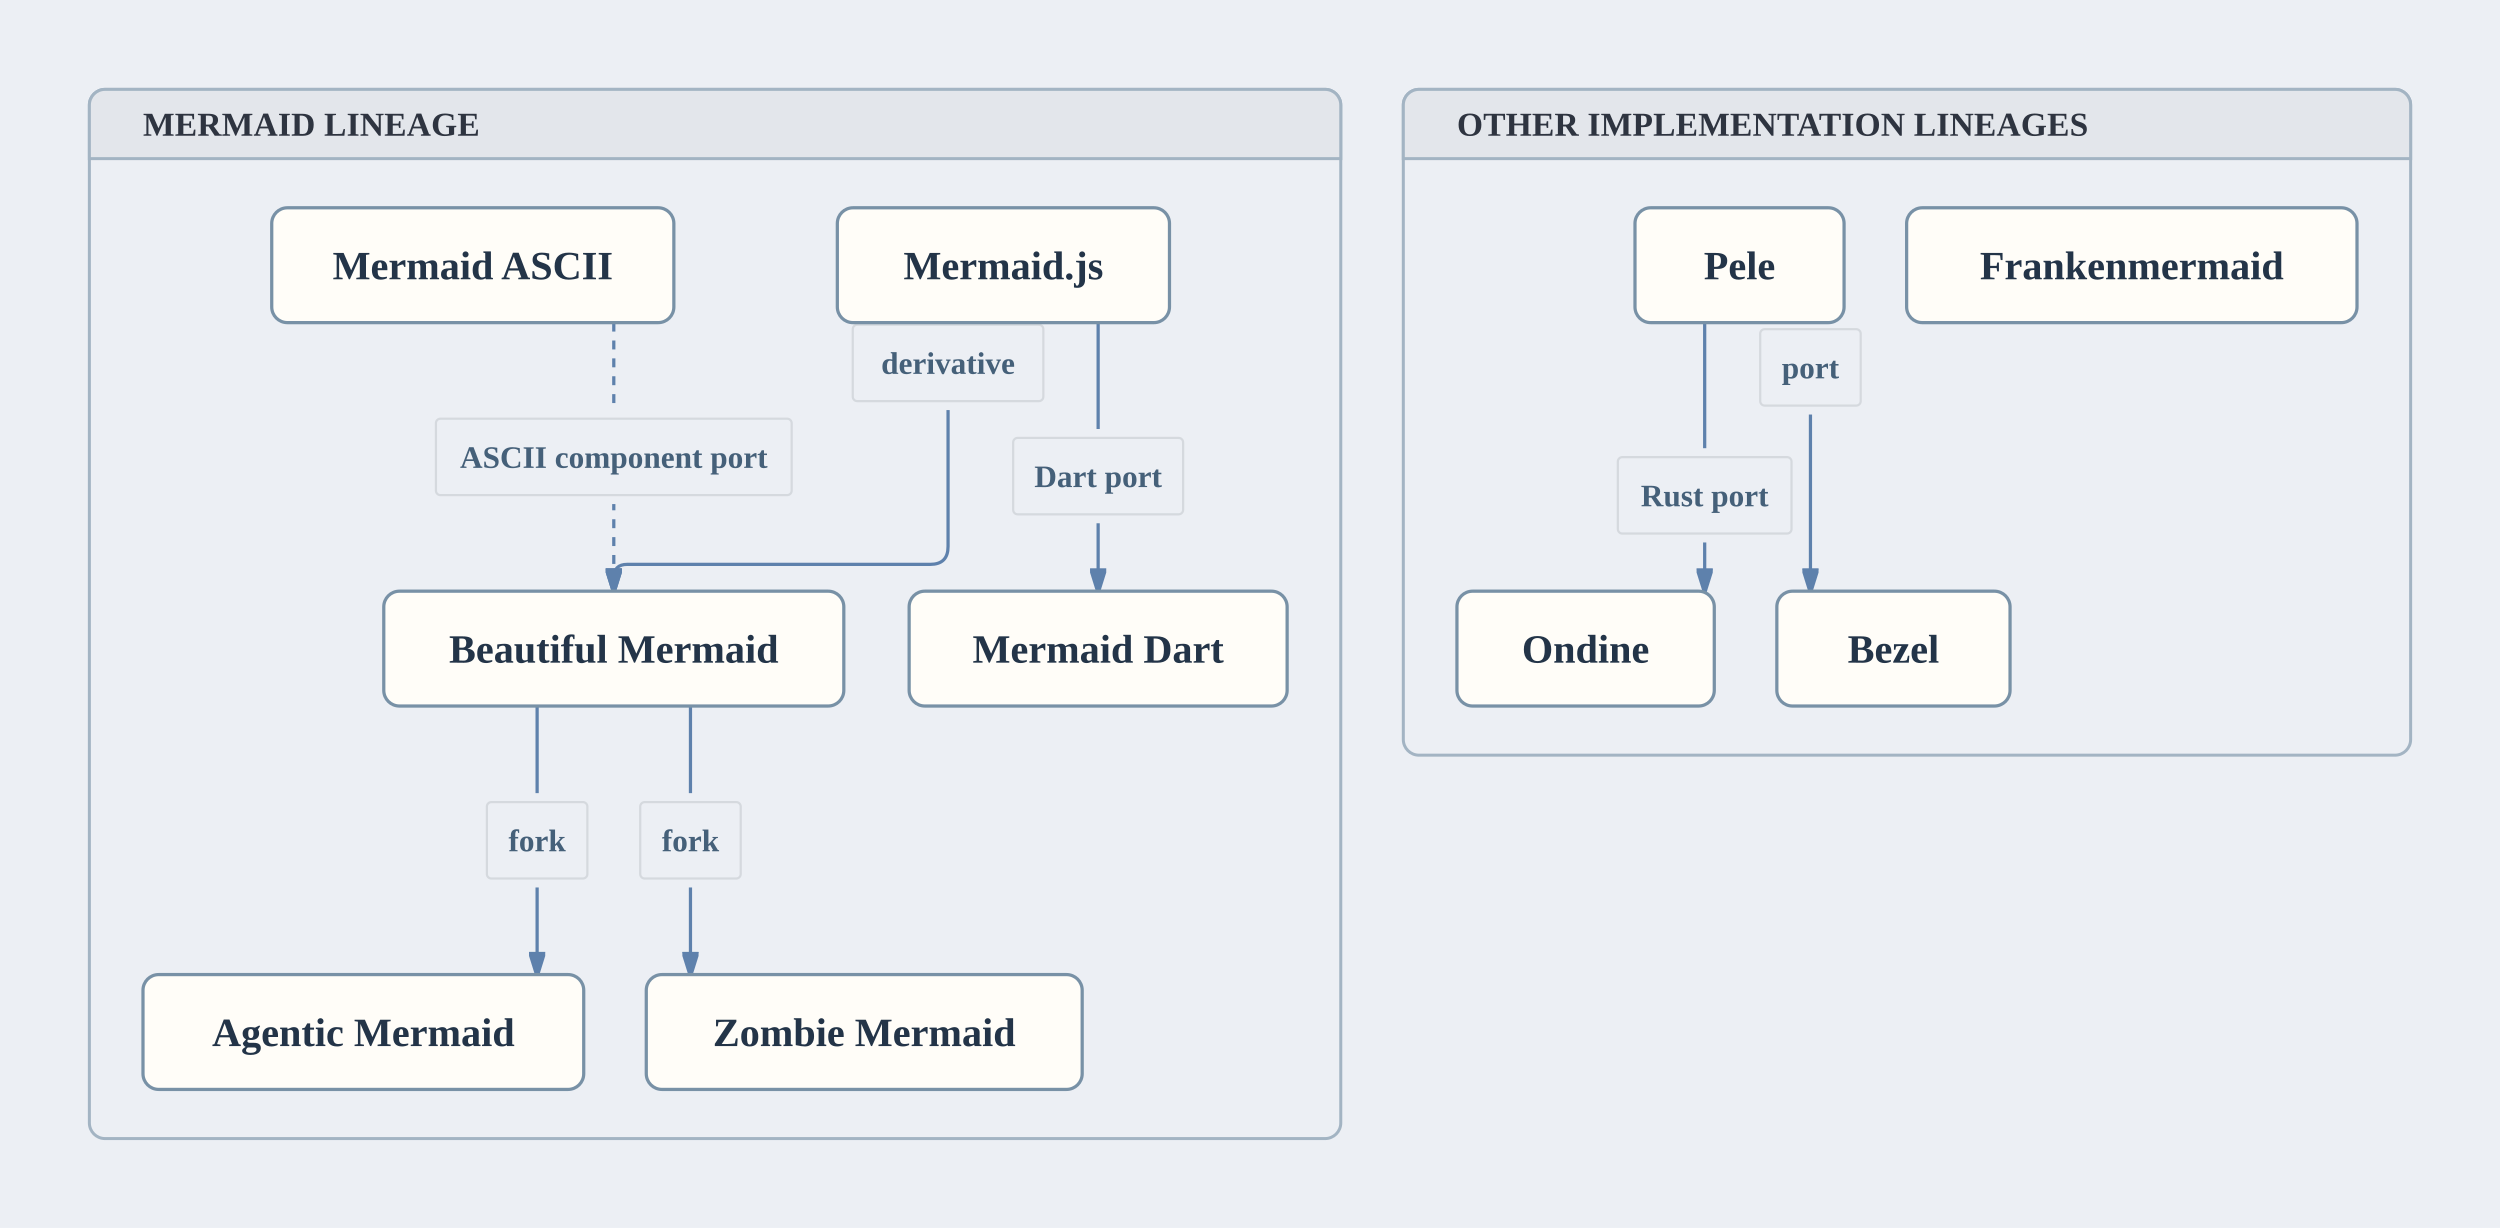
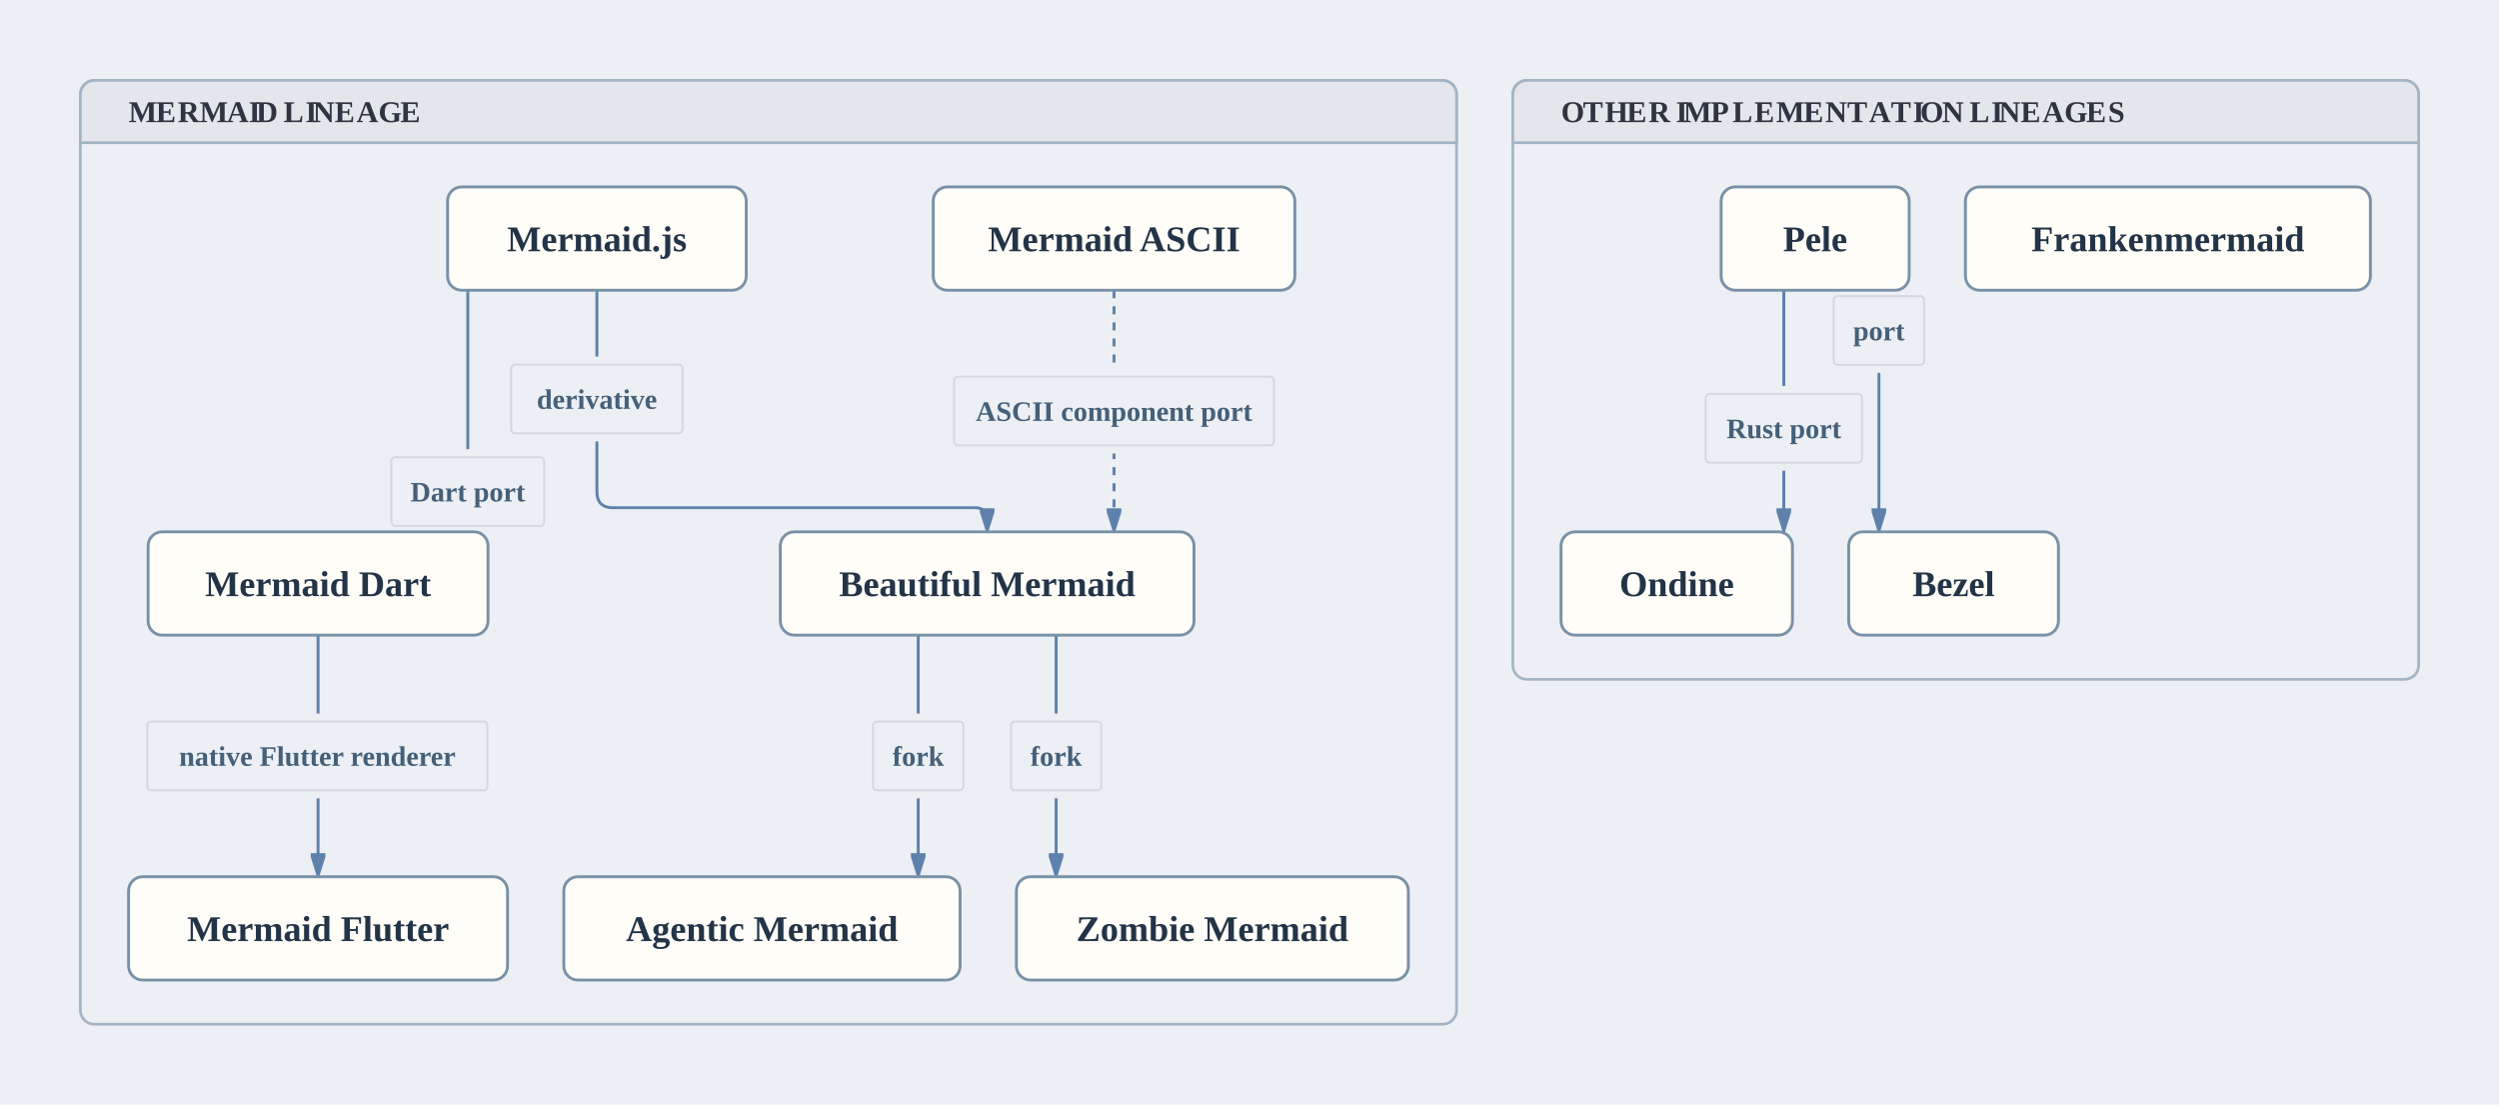
- <svg xmlns="http://www.w3.org/2000/svg" width="1118.943" height="549.6" viewBox="0 0 1118.943 549.6" style="--bg:#eceff4;--fg:#2e3440;--line:#aab1c0;--accent:#5e81ac;--muted:#7b88a1;--surface:#faf5ea;--border:#24211d;--font:Inter;background:#eceff4">
+ <svg xmlns="http://www.w3.org/2000/svg" width="1243.83" height="549.6" viewBox="0 0 1243.83 549.6" style="--bg:#eceff4;--fg:#2e3440;--line:#aab1c0;--accent:#5e81ac;--muted:#7b88a1;--surface:#faf5ea;--border:#24211d;--font:Inter;background:#eceff4" class="am-18yccwc10kgug8">
  <style>
-   text { font-family: var(--font, 'Inter'), system-ui, sans-serif; }
-   svg {
+   svg.am-18yccwc10kgug8 { font-family: var(--font, 'Inter'), system-ui, sans-serif; }
+   svg.am-18yccwc10kgug8 {
    /* Derived from --bg and --fg (overridable via --line, --accent, etc.) */
    --_text:          #2e3440;
    --_text-sec:      #7b88a1;
    --_text-muted:    #7b88a1;
    --_text-faint:    #858a93;
    --_line:          #aab1c0;
    --_arrow:         #5e81ac;
    --_node-fill:     #faf5ea;
    --_node-stroke:   #24211d;
    --_group-fill:    #eceff4;
    --_group-hdr:     #e3e6eb;
    --_inner-stroke:  #d5d9de;
    --_key-badge:     #d9dce2;
  }
</style>
-   <rect width="1118.943" height="549.6" fill="#eceff4" data-backdrop="page" />
+   <rect width="1243.83" height="549.6" fill="#eceff4" data-backdrop="page" />
  <defs>
-     <marker id="arrowhead" markerWidth="8" markerHeight="5" refX="7" refY="2.5" orient="auto">
+     <marker id="arrowhead" markerWidth="8" markerHeight="5" refX="8" refY="2.5" orient="auto">
      <polygon points="0 0, 8 2.5, 0 5" fill="#5e81ac" stroke="#5e81ac" stroke-width="0.75" stroke-linejoin="round" />
    </marker>
-     <marker id="arrowhead-start" markerWidth="8" markerHeight="5" refX="1" refY="2.5" orient="auto">
+     <marker id="arrowhead-start" markerWidth="8" markerHeight="5" refX="0" refY="2.5" orient="auto">
      <polygon points="8 0, 0 2.5, 8 5" fill="#5e81ac" stroke="#5e81ac" stroke-width="0.75" stroke-linejoin="round" />
    </marker>
-     <marker id="arrowhead-235e81ac" markerWidth="8" markerHeight="5" refX="7" refY="2.5" orient="auto">
+     <marker id="arrowhead-235e81ac" markerWidth="8" markerHeight="5" refX="8" refY="2.5" orient="auto">
      <polygon points="0 0, 8 2.5, 0 5" fill="#5e81ac" stroke="#5e81ac" stroke-width="0.75" stroke-linejoin="round" />
    </marker>
-     <marker id="arrowhead-start-235e81ac" markerWidth="8" markerHeight="5" refX="1" refY="2.5" orient="auto">
+     <marker id="arrowhead-start-235e81ac" markerWidth="8" markerHeight="5" refX="0" refY="2.5" orient="auto">
      <polygon points="8 0, 0 2.5, 8 5" fill="#5e81ac" stroke="#5e81ac" stroke-width="0.75" stroke-linejoin="round" />
    </marker>
  </defs>
  <g class="subgraph" data-id="MermaidFamily" data-region="subgraph" data-label="Mermaid lineage" data-role="group">
-     <rect x="40" y="40" width="560.093" height="469.6" rx="7" ry="7" fill="#eceff4" stroke="#a3b4c3" stroke-width="1.35" data-id="group-rect:MermaidFamily" data-role="group" />
-     <path d="M47,40 H593.093 A7,7 0 0 1 600.093,47 V71 H40 V47 A7,7 0 0 1 47,40 Z" fill="#e3e6eb" stroke="#a3b4c3" stroke-width="1.35" />
-     <text x="64" y="55.5" font-size="15" font-weight="700" letter-spacing="0.08" fill="#2e3440" dy="5.25" textLength="148.27" lengthAdjust="spacingAndGlyphs" data-font-metrics="deterministic-fit">MERMAID LINEAGE</text>
+     <rect x="40" y="40" width="684.98" height="469.6" rx="7" ry="7" fill="#eceff4" stroke="#a3b4c3" stroke-width="1.35" data-id="group-rect:MermaidFamily" data-role="group" />
+     <path d="M47,40 H717.98 A7,7 0 0 1 724.98,47 V71 H40 V47 A7,7 0 0 1 47,40 Z" fill="#e3e6eb" stroke="#a3b4c3" stroke-width="1.35" />
+     <text x="64" y="55.5" text-anchor="start" font-size="15" font-weight="700" letter-spacing="0.08" fill="#2e3440" data-prepared-text="true" dy="5.25">
+       <tspan x="64" text-anchor="start" letter-spacing="0" data-text-fragment="true" textLength="13.5" lengthAdjust="spacingAndGlyphs">M</tspan>
+       <tspan x="77.58" text-anchor="start" letter-spacing="0" data-text-fragment="true" textLength="10.8" lengthAdjust="spacingAndGlyphs">E</tspan>
+       <tspan x="88.46" text-anchor="start" letter-spacing="0" data-text-fragment="true" textLength="10.8" lengthAdjust="spacingAndGlyphs">R</tspan>
+       <tspan x="99.34" text-anchor="start" letter-spacing="0" data-text-fragment="true" textLength="13.5" lengthAdjust="spacingAndGlyphs">M</tspan>
+       <tspan x="112.92" text-anchor="start" letter-spacing="0" data-text-fragment="true" textLength="10.8" lengthAdjust="spacingAndGlyphs">A</tspan>
+       <tspan x="123.8" text-anchor="start" letter-spacing="0" data-text-fragment="true" textLength="3.6" lengthAdjust="spacingAndGlyphs">I</tspan>
+       <tspan x="127.48" text-anchor="start" letter-spacing="0" data-text-fragment="true" textLength="10.8" lengthAdjust="spacingAndGlyphs">D</tspan>
+       <tspan x="138.36" text-anchor="start" letter-spacing="0" data-text-fragment="true" textLength="2.7" lengthAdjust="spacingAndGlyphs" xml:space="preserve"> </tspan>
+       <tspan x="141.14" text-anchor="start" letter-spacing="0" data-text-fragment="true" textLength="10.8" lengthAdjust="spacingAndGlyphs">L</tspan>
+       <tspan x="152.02" text-anchor="start" letter-spacing="0" data-text-fragment="true" textLength="3.6" lengthAdjust="spacingAndGlyphs">I</tspan>
+       <tspan x="155.7" text-anchor="start" letter-spacing="0" data-text-fragment="true" textLength="10.8" lengthAdjust="spacingAndGlyphs">N</tspan>
+       <tspan x="166.58" text-anchor="start" letter-spacing="0" data-text-fragment="true" textLength="10.8" lengthAdjust="spacingAndGlyphs">E</tspan>
+       <tspan x="177.46" text-anchor="start" letter-spacing="0" data-text-fragment="true" textLength="10.8" lengthAdjust="spacingAndGlyphs">A</tspan>
+       <tspan x="188.34" text-anchor="start" letter-spacing="0" data-text-fragment="true" textLength="10.8" lengthAdjust="spacingAndGlyphs">G</tspan>
+       <tspan x="199.22" text-anchor="start" letter-spacing="0" data-text-fragment="true" textLength="13.05" lengthAdjust="spacingAndGlyphs">E</tspan>
+     </text>
  </g>
  <g class="subgraph" data-id="OtherEngines" data-region="subgraph" data-label="Other implementation lineages" data-role="group">
-     <rect x="628.093" y="40" width="450.85" height="298" rx="7" ry="7" fill="#eceff4" stroke="#a3b4c3" stroke-width="1.35" data-id="group-rect:OtherEngines" data-role="group" />
-     <path d="M635.093,40 H1071.943 A7,7 0 0 1 1078.943,47 V71 H628.093 V47 A7,7 0 0 1 635.093,40 Z" fill="#e3e6eb" stroke="#a3b4c3" stroke-width="1.35" />
-     <text x="652.093" y="55.5" font-size="15" font-weight="700" letter-spacing="0.08" fill="#2e3440" dy="5.25" textLength="285.29" lengthAdjust="spacingAndGlyphs" data-font-metrics="deterministic-fit">OTHER IMPLEMENTATION LINEAGES</text>
+     <rect x="752.98" y="40" width="450.85" height="298" rx="7" ry="7" fill="#eceff4" stroke="#a3b4c3" stroke-width="1.35" data-id="group-rect:OtherEngines" data-role="group" />
+     <path d="M759.98,40 H1196.83 A7,7 0 0 1 1203.83,47 V71 H752.98 V47 A7,7 0 0 1 759.98,40 Z" fill="#e3e6eb" stroke="#a3b4c3" stroke-width="1.35" />
+     <text x="776.98" y="55.5" text-anchor="start" font-size="15" font-weight="700" letter-spacing="0.08" fill="#2e3440" data-prepared-text="true" dy="5.25">
+       <tspan x="776.98" text-anchor="start" letter-spacing="0" data-text-fragment="true" textLength="10.8" lengthAdjust="spacingAndGlyphs">O</tspan>
+       <tspan x="787.86" text-anchor="start" letter-spacing="0" data-text-fragment="true" textLength="10.8" lengthAdjust="spacingAndGlyphs">T</tspan>
+       <tspan x="798.74" text-anchor="start" letter-spacing="0" data-text-fragment="true" textLength="10.8" lengthAdjust="spacingAndGlyphs">H</tspan>
+       <tspan x="809.62" text-anchor="start" letter-spacing="0" data-text-fragment="true" textLength="10.8" lengthAdjust="spacingAndGlyphs">E</tspan>
+       <tspan x="820.5" text-anchor="start" letter-spacing="0" data-text-fragment="true" textLength="10.8" lengthAdjust="spacingAndGlyphs">R</tspan>
+       <tspan x="831.38" text-anchor="start" letter-spacing="0" data-text-fragment="true" textLength="2.7" lengthAdjust="spacingAndGlyphs" xml:space="preserve"> </tspan>
+       <tspan x="834.16" text-anchor="start" letter-spacing="0" data-text-fragment="true" textLength="3.6" lengthAdjust="spacingAndGlyphs">I</tspan>
+       <tspan x="837.84" text-anchor="start" letter-spacing="0" data-text-fragment="true" textLength="13.5" lengthAdjust="spacingAndGlyphs">M</tspan>
+       <tspan x="851.42" text-anchor="start" letter-spacing="0" data-text-fragment="true" textLength="10.8" lengthAdjust="spacingAndGlyphs">P</tspan>
+       <tspan x="862.3" text-anchor="start" letter-spacing="0" data-text-fragment="true" textLength="10.8" lengthAdjust="spacingAndGlyphs">L</tspan>
+       <tspan x="873.18" text-anchor="start" letter-spacing="0" data-text-fragment="true" textLength="10.8" lengthAdjust="spacingAndGlyphs">E</tspan>
+       <tspan x="884.06" text-anchor="start" letter-spacing="0" data-text-fragment="true" textLength="13.5" lengthAdjust="spacingAndGlyphs">M</tspan>
+       <tspan x="897.64" text-anchor="start" letter-spacing="0" data-text-fragment="true" textLength="10.8" lengthAdjust="spacingAndGlyphs">E</tspan>
+       <tspan x="908.52" text-anchor="start" letter-spacing="0" data-text-fragment="true" textLength="10.8" lengthAdjust="spacingAndGlyphs">N</tspan>
+       <tspan x="919.4" text-anchor="start" letter-spacing="0" data-text-fragment="true" textLength="10.8" lengthAdjust="spacingAndGlyphs">T</tspan>
+       <tspan x="930.28" text-anchor="start" letter-spacing="0" data-text-fragment="true" textLength="10.8" lengthAdjust="spacingAndGlyphs">A</tspan>
+       <tspan x="941.16" text-anchor="start" letter-spacing="0" data-text-fragment="true" textLength="10.8" lengthAdjust="spacingAndGlyphs">T</tspan>
+       <tspan x="952.04" text-anchor="start" letter-spacing="0" data-text-fragment="true" textLength="3.6" lengthAdjust="spacingAndGlyphs">I</tspan>
+       <tspan x="955.72" text-anchor="start" letter-spacing="0" data-text-fragment="true" textLength="10.8" lengthAdjust="spacingAndGlyphs">O</tspan>
+       <tspan x="966.6" text-anchor="start" letter-spacing="0" data-text-fragment="true" textLength="10.8" lengthAdjust="spacingAndGlyphs">N</tspan>
+       <tspan x="977.48" text-anchor="start" letter-spacing="0" data-text-fragment="true" textLength="2.7" lengthAdjust="spacingAndGlyphs" xml:space="preserve"> </tspan>
+       <tspan x="980.26" text-anchor="start" letter-spacing="0" data-text-fragment="true" textLength="10.8" lengthAdjust="spacingAndGlyphs">L</tspan>
+       <tspan x="991.14" text-anchor="start" letter-spacing="0" data-text-fragment="true" textLength="3.6" lengthAdjust="spacingAndGlyphs">I</tspan>
+       <tspan x="994.82" text-anchor="start" letter-spacing="0" data-text-fragment="true" textLength="10.8" lengthAdjust="spacingAndGlyphs">N</tspan>
+       <tspan x="1005.7" text-anchor="start" letter-spacing="0" data-text-fragment="true" textLength="10.8" lengthAdjust="spacingAndGlyphs">E</tspan>
+       <tspan x="1016.58" text-anchor="start" letter-spacing="0" data-text-fragment="true" textLength="10.8" lengthAdjust="spacingAndGlyphs">A</tspan>
+       <tspan x="1027.46" text-anchor="start" letter-spacing="0" data-text-fragment="true" textLength="10.8" lengthAdjust="spacingAndGlyphs">G</tspan>
+       <tspan x="1038.34" text-anchor="start" letter-spacing="0" data-text-fragment="true" textLength="10.8" lengthAdjust="spacingAndGlyphs">E</tspan>
+       <tspan x="1049.22" text-anchor="start" letter-spacing="0" data-text-fragment="true" textLength="13.05" lengthAdjust="spacingAndGlyphs">S</tspan>
+     </text>
  </g>
-   <path class="edge" data-from="Mermaid" data-to="Beautiful" data-style="solid" data-arrow-start="false" data-arrow-end="true" data-marker-end="arrow" data-label="derivative" d="M424.327,144.4 L424.327,244.6 Q424.327,252.6 416.327,252.6 L280.72,252.6 Q274.72,252.6 274.72,258.6 L274.72,264.6" fill="none" stroke="#5e81ac" stroke-width="1.45" marker-end="url(#arrowhead-235e81ac)" data-relationship="flowchart-edge" data-direction="forward" data-id="edge:Mermaid-&gt;Beautiful#0" data-role="edge" role="graphics-symbol" aria-roledescription="relation" aria-label="Mermaid to Beautiful: derivative" />
-   <path class="edge" data-from="Mermaid" data-to="Dart" data-style="solid" data-arrow-start="false" data-arrow-end="true" data-marker-end="arrow" data-label="Dart port" d="M491.503,144.4 L491.503,264.6" fill="none" stroke="#5e81ac" stroke-width="1.45" marker-end="url(#arrowhead-235e81ac)" data-relationship="flowchart-edge" data-direction="forward" data-id="edge:Mermaid-&gt;Dart#0" data-role="edge" role="graphics-symbol" aria-roledescription="relation" aria-label="Mermaid to Dart: Dart port" />
-   <path class="edge" data-from="Beautiful" data-to="Agentic" data-style="solid" data-arrow-start="false" data-arrow-end="true" data-marker-end="arrow" data-label="fork" d="M240.403,316 L240.403,436.2" fill="none" stroke="#5e81ac" stroke-width="1.45" marker-end="url(#arrowhead-235e81ac)" data-relationship="flowchart-edge" data-direction="forward" data-id="edge:Beautiful-&gt;Agentic#0" data-role="edge" role="graphics-symbol" aria-roledescription="relation" aria-label="Beautiful to Agentic: fork" />
-   <path class="edge" data-from="Beautiful" data-to="Zombie" data-style="solid" data-arrow-start="false" data-arrow-end="true" data-marker-end="arrow" data-label="fork" d="M309.037,316 L309.037,436.2" fill="none" stroke="#5e81ac" stroke-width="1.45" marker-end="url(#arrowhead-235e81ac)" data-relationship="flowchart-edge" data-direction="forward" data-id="edge:Beautiful-&gt;Zombie#0" data-role="edge" role="graphics-symbol" aria-roledescription="relation" aria-label="Beautiful to Zombie: fork" />
-   <path class="edge" data-from="ASCII" data-to="Beautiful" data-style="dotted" data-arrow-start="false" data-arrow-end="true" data-marker-end="arrow" data-label="ASCII component port" d="M274.72,144.4 L274.72,264.6" fill="none" stroke="#5e81ac" stroke-width="1.45" stroke-dasharray="4 4" marker-end="url(#arrowhead-235e81ac)" data-relationship="flowchart-edge" data-direction="forward" data-id="edge:ASCII-&gt;Beautiful#0" data-role="edge" role="graphics-symbol" aria-roledescription="relation" aria-label="ASCII to Beautiful: ASCII component port" />
-   <path class="edge" data-from="Pele" data-to="Ondine" data-style="solid" data-arrow-start="false" data-arrow-end="true" data-marker-end="arrow" data-label="Rust port" d="M762.977,144.4 L762.977,264.6" fill="none" stroke="#5e81ac" stroke-width="1.45" marker-end="url(#arrowhead-235e81ac)" data-relationship="flowchart-edge" data-direction="forward" data-id="edge:Pele-&gt;Ondine#0" data-role="edge" role="graphics-symbol" aria-roledescription="relation" aria-label="Pele to Ondine: Rust port" />
-   <path class="edge" data-from="Pele" data-to="Bezel" data-style="solid" data-arrow-start="false" data-arrow-end="true" data-marker-end="arrow" data-label="port" d="M810.318,144.4 L810.318,264.6" fill="none" stroke="#5e81ac" stroke-width="1.45" marker-end="url(#arrowhead-235e81ac)" data-relationship="flowchart-edge" data-direction="forward" data-id="edge:Pele-&gt;Bezel#0" data-role="edge" role="graphics-symbol" aria-roledescription="relation" aria-label="Pele to Bezel: port" />
+   <path class="edge" data-style="solid" data-arrow-start="false" data-arrow-end="true" data-marker-end="arrow" data-label="derivative" d="M297.098,144.4 L297.098,244.6 Q297.098,252.6 305.098,252.6 L485.34,252.6 Q491.34,252.6 491.34,258.6 L491.34,264.6" fill="none" stroke="#5e81ac" stroke-width="1.45" marker-end="url(#arrowhead-235e81ac)" data-relationship="flowchart-edge" data-direction="forward" data-id="edge:Mermaid-&gt;Beautiful#0" data-role="edge" data-from="Mermaid" data-to="Beautiful" role="graphics-symbol" aria-roledescription="relation" aria-label="Mermaid to Beautiful: derivative" />
+   <path class="edge" data-style="solid" data-arrow-start="false" data-arrow-end="true" data-marker-end="arrow" data-label="Dart port" d="M232.834,144.4 L232.834,264.6" fill="none" stroke="#5e81ac" stroke-width="1.45" marker-end="url(#arrowhead-235e81ac)" data-relationship="flowchart-edge" data-direction="forward" data-id="edge:Mermaid-&gt;Dart#0" data-role="edge" data-from="Mermaid" data-to="Dart" role="graphics-symbol" aria-roledescription="relation" aria-label="Mermaid to Dart: Dart port" />
+   <path class="edge" data-style="solid" data-arrow-start="false" data-arrow-end="true" data-marker-end="arrow" data-label="native Flutter renderer" d="M158.31,316 L158.31,436.2" fill="none" stroke="#5e81ac" stroke-width="1.45" marker-end="url(#arrowhead-235e81ac)" data-relationship="flowchart-edge" data-direction="forward" data-id="edge:Dart-&gt;Flutter#0" data-role="edge" data-from="Dart" data-to="Flutter" role="graphics-symbol" aria-roledescription="relation" aria-label="Dart to Flutter: native Flutter renderer" />
+   <path class="edge" data-style="solid" data-arrow-start="false" data-arrow-end="true" data-marker-end="arrow" data-label="fork" d="M457.023,316 L457.023,436.2" fill="none" stroke="#5e81ac" stroke-width="1.45" marker-end="url(#arrowhead-235e81ac)" data-relationship="flowchart-edge" data-direction="forward" data-id="edge:Beautiful-&gt;Agentic#0" data-role="edge" data-from="Beautiful" data-to="Agentic" role="graphics-symbol" aria-roledescription="relation" aria-label="Beautiful to Agentic: fork" />
+   <path class="edge" data-style="solid" data-arrow-start="false" data-arrow-end="true" data-marker-end="arrow" data-label="fork" d="M525.657,316 L525.657,436.2" fill="none" stroke="#5e81ac" stroke-width="1.45" marker-end="url(#arrowhead-235e81ac)" data-relationship="flowchart-edge" data-direction="forward" data-id="edge:Beautiful-&gt;Zombie#0" data-role="edge" data-from="Beautiful" data-to="Zombie" role="graphics-symbol" aria-roledescription="relation" aria-label="Beautiful to Zombie: fork" />
+   <path class="edge" data-style="dotted" data-arrow-start="false" data-arrow-end="true" data-marker-end="arrow" data-label="ASCII component port" d="M554.49,144.4 L554.49,264.6" fill="none" stroke="#5e81ac" stroke-width="1.45" stroke-dasharray="4 4" marker-end="url(#arrowhead-235e81ac)" data-relationship="flowchart-edge" data-direction="forward" data-id="edge:ASCII-&gt;Beautiful#0" data-role="edge" data-from="ASCII" data-to="Beautiful" role="graphics-symbol" aria-roledescription="relation" aria-label="ASCII to Beautiful: ASCII component port" />
+   <path class="edge" data-style="solid" data-arrow-start="false" data-arrow-end="true" data-marker-end="arrow" data-label="Rust port" d="M887.863,144.4 L887.863,264.6" fill="none" stroke="#5e81ac" stroke-width="1.45" marker-end="url(#arrowhead-235e81ac)" data-relationship="flowchart-edge" data-direction="forward" data-id="edge:Pele-&gt;Ondine#0" data-role="edge" data-from="Pele" data-to="Ondine" role="graphics-symbol" aria-roledescription="relation" aria-label="Pele to Ondine: Rust port" />
+   <path class="edge" data-style="solid" data-arrow-start="false" data-arrow-end="true" data-marker-end="arrow" data-label="port" d="M935.205,144.4 L935.205,264.6" fill="none" stroke="#5e81ac" stroke-width="1.45" marker-end="url(#arrowhead-235e81ac)" data-relationship="flowchart-edge" data-direction="forward" data-id="edge:Pele-&gt;Bezel#0" data-role="edge" data-from="Pele" data-to="Bezel" role="graphics-symbol" aria-roledescription="relation" aria-label="Pele to Bezel: port" />
  <g class="edge-label" data-from="Mermaid" data-to="Beautiful" data-label="derivative">
-     <rect class="edge-label-halo" x="377.677" y="141.333" width="93.3" height="42.2" rx="4" ry="4" fill="#eceff4" stroke="none" />
-     <rect x="381.677" y="145.333" width="85.3" height="34.2" rx="2" ry="2" fill="#eceff4" stroke="#d5d9de" stroke-width="1" />
-     <text x="424.327" y="162.433" text-anchor="middle" font-size="14" font-weight="600" fill="#456079" dy="4.9" textLength="69.3" lengthAdjust="spacingAndGlyphs" data-font-metrics="deterministic-fit">derivative</text>
+     <rect class="edge-label-halo" x="250.448" y="177.4" width="93.3" height="42.2" rx="4" ry="4" fill="#eceff4" stroke="none" />
+     <rect x="254.448" y="181.4" width="85.3" height="34.2" rx="2" ry="2" fill="#eceff4" stroke="#d5d9de" stroke-width="1" />
+     <text x="297.098" y="198.5" text-anchor="middle" font-size="14" font-weight="600" fill="#456079" data-prepared-text="true" dy="4.9" textLength="69.3" lengthAdjust="spacingAndGlyphs" data-font-metrics="deterministic-fit">derivative</text>
  </g>
  <g class="edge-label" data-from="Mermaid" data-to="Dart" data-label="Dart port">
-     <rect class="edge-label-halo" x="449.473" y="192" width="84.06" height="42.2" rx="4" ry="4" fill="#eceff4" stroke="none" />
-     <rect x="453.473" y="196" width="76.06" height="34.2" rx="2" ry="2" fill="#eceff4" stroke="#d5d9de" stroke-width="1" />
-     <text x="491.503" y="213.1" text-anchor="middle" font-size="14" font-weight="600" fill="#456079" dy="4.9" textLength="60.06" lengthAdjust="spacingAndGlyphs" data-font-metrics="deterministic-fit">Dart port</text>
+     <rect class="edge-label-halo" x="190.804" y="223.467" width="84.06" height="42.2" rx="4" ry="4" fill="#eceff4" stroke="none" />
+     <rect x="194.804" y="227.467" width="76.06" height="34.2" rx="2" ry="2" fill="#eceff4" stroke="#d5d9de" stroke-width="1" />
+     <text x="232.834" y="244.567" text-anchor="middle" font-size="14" font-weight="600" fill="#456079" data-prepared-text="true" dy="4.9" textLength="60.06" lengthAdjust="spacingAndGlyphs" data-font-metrics="deterministic-fit">Dart port</text>
+   </g>
+   <g class="edge-label" data-from="Dart" data-to="Flutter" data-label="native Flutter renderer">
+     <rect class="edge-label-halo" x="69.31" y="355" width="177.3" height="42.2" rx="4" ry="4" fill="#eceff4" stroke="none" />
+     <rect x="73.31" y="359" width="169.3" height="34.2" rx="2" ry="2" fill="#eceff4" stroke="#d5d9de" stroke-width="1" />
+     <text x="157.96" y="376.1" text-anchor="middle" font-size="14" font-weight="600" fill="#456079" data-prepared-text="true" dy="4.9" textLength="153.3" lengthAdjust="spacingAndGlyphs" data-font-metrics="deterministic-fit">native Flutter renderer</text>
  </g>
  <g class="edge-label" data-from="Beautiful" data-to="Agentic" data-label="fork">
-     <rect class="edge-label-halo" x="213.913" y="355" width="52.98" height="42.2" rx="4" ry="4" fill="#eceff4" stroke="none" />
-     <rect x="217.913" y="359" width="44.98" height="34.2" rx="2" ry="2" fill="#eceff4" stroke="#d5d9de" stroke-width="1" />
-     <text x="240.403" y="376.1" text-anchor="middle" font-size="14" font-weight="600" fill="#456079" dy="4.9" textLength="28.98" lengthAdjust="spacingAndGlyphs" data-font-metrics="deterministic-fit">fork</text>
+     <rect class="edge-label-halo" x="430.533" y="355" width="52.98" height="42.2" rx="4" ry="4" fill="#eceff4" stroke="none" />
+     <rect x="434.533" y="359" width="44.98" height="34.2" rx="2" ry="2" fill="#eceff4" stroke="#d5d9de" stroke-width="1" />
+     <text x="457.023" y="376.1" text-anchor="middle" font-size="14" font-weight="600" fill="#456079" data-prepared-text="true" dy="4.9" textLength="28.98" lengthAdjust="spacingAndGlyphs" data-font-metrics="deterministic-fit">fork</text>
  </g>
  <g class="edge-label" data-from="Beautiful" data-to="Zombie" data-label="fork">
-     <rect class="edge-label-halo" x="282.547" y="355" width="52.98" height="42.2" rx="4" ry="4" fill="#eceff4" stroke="none" />
-     <rect x="286.547" y="359" width="44.98" height="34.2" rx="2" ry="2" fill="#eceff4" stroke="#d5d9de" stroke-width="1" />
-     <text x="309.037" y="376.1" text-anchor="middle" font-size="14" font-weight="600" fill="#456079" dy="4.9" textLength="28.98" lengthAdjust="spacingAndGlyphs" data-font-metrics="deterministic-fit">fork</text>
+     <rect class="edge-label-halo" x="499.167" y="355" width="52.98" height="42.2" rx="4" ry="4" fill="#eceff4" stroke="none" />
+     <rect x="503.167" y="359" width="44.98" height="34.2" rx="2" ry="2" fill="#eceff4" stroke="#d5d9de" stroke-width="1" />
+     <text x="525.657" y="376.1" text-anchor="middle" font-size="14" font-weight="600" fill="#456079" data-prepared-text="true" dy="4.9" textLength="28.98" lengthAdjust="spacingAndGlyphs" data-font-metrics="deterministic-fit">fork</text>
  </g>
  <g class="edge-label" data-from="ASCII" data-to="Beautiful" data-label="ASCII component port">
-     <rect class="edge-label-halo" x="191.11" y="183.4" width="167.22" height="42.2" rx="4" ry="4" fill="#eceff4" stroke="none" />
-     <rect x="195.11" y="187.4" width="159.22" height="34.2" rx="2" ry="2" fill="#eceff4" stroke="#d5d9de" stroke-width="1" />
-     <text x="274.72" y="204.5" text-anchor="middle" font-size="14" font-weight="600" fill="#456079" dy="4.9" textLength="143.22" lengthAdjust="spacingAndGlyphs" data-font-metrics="deterministic-fit">ASCII component port</text>
+     <rect class="edge-label-halo" x="470.88" y="183.4" width="167.22" height="42.2" rx="4" ry="4" fill="#eceff4" stroke="none" />
+     <rect x="474.88" y="187.4" width="159.22" height="34.2" rx="2" ry="2" fill="#eceff4" stroke="#d5d9de" stroke-width="1" />
+     <text x="554.49" y="204.5" text-anchor="middle" font-size="14" font-weight="600" fill="#456079" data-prepared-text="true" dy="4.9" textLength="143.22" lengthAdjust="spacingAndGlyphs" data-font-metrics="deterministic-fit">ASCII component port</text>
  </g>
  <g class="edge-label" data-from="Pele" data-to="Ondine" data-label="Rust port">
-     <rect class="edge-label-halo" x="720.107" y="200.6" width="85.74" height="42.2" rx="4" ry="4" fill="#eceff4" stroke="none" />
-     <rect x="724.107" y="204.6" width="77.74" height="34.2" rx="2" ry="2" fill="#eceff4" stroke="#d5d9de" stroke-width="1" />
-     <text x="762.977" y="221.7" text-anchor="middle" font-size="14" font-weight="600" fill="#456079" dy="4.9" textLength="61.74" lengthAdjust="spacingAndGlyphs" data-font-metrics="deterministic-fit">Rust port</text>
+     <rect class="edge-label-halo" x="844.993" y="192" width="85.74" height="42.2" rx="4" ry="4" fill="#eceff4" stroke="none" />
+     <rect x="848.993" y="196" width="77.74" height="34.2" rx="2" ry="2" fill="#eceff4" stroke="#d5d9de" stroke-width="1" />
+     <text x="887.863" y="213.1" text-anchor="middle" font-size="14" font-weight="600" fill="#456079" data-prepared-text="true" dy="4.9" textLength="61.74" lengthAdjust="spacingAndGlyphs" data-font-metrics="deterministic-fit">Rust port</text>
  </g>
  <g class="edge-label" data-from="Pele" data-to="Bezel" data-label="port">
-     <rect class="edge-label-halo" x="783.828" y="143.333" width="52.98" height="42.2" rx="4" ry="4" fill="#eceff4" stroke="none" />
-     <rect x="787.828" y="147.333" width="44.98" height="34.2" rx="2" ry="2" fill="#eceff4" stroke="#d5d9de" stroke-width="1" />
-     <text x="810.318" y="164.433" text-anchor="middle" font-size="14" font-weight="600" fill="#456079" dy="4.9" textLength="28.98" lengthAdjust="spacingAndGlyphs" data-font-metrics="deterministic-fit">port</text>
+     <rect class="edge-label-halo" x="908.715" y="143.333" width="52.98" height="42.2" rx="4" ry="4" fill="#eceff4" stroke="none" />
+     <rect x="912.715" y="147.333" width="44.98" height="34.2" rx="2" ry="2" fill="#eceff4" stroke="#d5d9de" stroke-width="1" />
+     <text x="935.205" y="164.433" text-anchor="middle" font-size="14" font-weight="600" fill="#456079" data-prepared-text="true" dy="4.9" textLength="28.98" lengthAdjust="spacingAndGlyphs" data-font-metrics="deterministic-fit">port</text>
  </g>
  <g class="node" data-id="Mermaid" data-label="Mermaid.js" data-shape="rectangle" data-role="node">
-     <rect x="374.773" y="93" width="148.66" height="51.4" rx="7" ry="7" fill="#fffdf8" stroke="#7891a6" stroke-width="1.45" data-id="node-shape:Mermaid" data-role="node" />
-     <text x="449.103" y="118.7" text-anchor="middle" font-size="18" font-weight="600" fill="#233448" dy="6.3" textLength="96.66" lengthAdjust="spacingAndGlyphs" data-font-metrics="deterministic-fit">Mermaid.js</text>
+     <rect x="222.768" y="93" width="148.66" height="51.4" rx="7" ry="7" fill="#fffdf8" stroke="#7891a6" stroke-width="1.45" data-id="node-shape:Mermaid" data-role="node" />
+     <text x="297.098" y="118.7" text-anchor="middle" font-size="18" font-weight="600" fill="#233448" data-prepared-text="true" dy="6.3" textLength="96.66" lengthAdjust="spacingAndGlyphs" data-font-metrics="deterministic-fit">Mermaid.js</text>
  </g>
  <g class="node" data-id="Dart" data-label="Mermaid Dart" data-shape="rectangle" data-role="node">
-     <rect x="406.913" y="264.6" width="169.18" height="51.4" rx="7" ry="7" fill="#fffdf8" stroke="#7891a6" stroke-width="1.45" data-id="node-shape:Dart" data-role="node" />
-     <text x="491.503" y="290.3" text-anchor="middle" font-size="18" font-weight="600" fill="#233448" dy="6.3" textLength="117.18" lengthAdjust="spacingAndGlyphs" data-font-metrics="deterministic-fit">Mermaid Dart</text>
+     <rect x="73.72" y="264.6" width="169.18" height="51.4" rx="7" ry="7" fill="#fffdf8" stroke="#7891a6" stroke-width="1.45" data-id="node-shape:Dart" data-role="node" />
+     <text x="158.31" y="290.3" text-anchor="middle" font-size="18" font-weight="600" fill="#233448" data-prepared-text="true" dy="6.3" textLength="117.18" lengthAdjust="spacingAndGlyphs" data-font-metrics="deterministic-fit">Mermaid Dart</text>
+   </g>
+   <g class="node" data-id="Flutter" data-label="Mermaid Flutter" data-shape="rectangle" data-role="node">
+     <rect x="64" y="436.2" width="188.62" height="51.4" rx="7" ry="7" fill="#fffdf8" stroke="#7891a6" stroke-width="1.45" data-id="node-shape:Flutter" data-role="node" />
+     <text x="158.31" y="461.9" text-anchor="middle" font-size="18" font-weight="600" fill="#233448" data-prepared-text="true" dy="6.3" textLength="136.62" lengthAdjust="spacingAndGlyphs" data-font-metrics="deterministic-fit">Mermaid Flutter</text>
  </g>
  <g class="node" data-id="ASCII" data-label="Mermaid ASCII" data-shape="rectangle" data-role="node">
-     <rect x="121.62" y="93" width="179.98" height="51.4" rx="7" ry="7" fill="#fffdf8" stroke="#7891a6" stroke-width="1.45" data-id="node-shape:ASCII" data-role="node" />
-     <text x="211.61" y="118.7" text-anchor="middle" font-size="18" font-weight="600" fill="#233448" dy="6.3" textLength="127.98" lengthAdjust="spacingAndGlyphs" data-font-metrics="deterministic-fit">Mermaid ASCII</text>
+     <rect x="464.5" y="93" width="179.98" height="51.4" rx="7" ry="7" fill="#fffdf8" stroke="#7891a6" stroke-width="1.45" data-id="node-shape:ASCII" data-role="node" />
+     <text x="554.49" y="118.7" text-anchor="middle" font-size="18" font-weight="600" fill="#233448" data-prepared-text="true" dy="6.3" textLength="127.98" lengthAdjust="spacingAndGlyphs" data-font-metrics="deterministic-fit">Mermaid ASCII</text>
  </g>
  <g class="node" data-id="Beautiful" data-label="Beautiful Mermaid" data-shape="rectangle" data-role="node">
-     <rect x="171.77" y="264.6" width="205.9" height="51.4" rx="7" ry="7" fill="#fffdf8" stroke="#7891a6" stroke-width="1.45" data-id="node-shape:Beautiful" data-role="node" />
-     <text x="274.72" y="290.3" text-anchor="middle" font-size="18" font-weight="600" fill="#233448" dy="6.3" textLength="153.9" lengthAdjust="spacingAndGlyphs" data-font-metrics="deterministic-fit">Beautiful Mermaid</text>
+     <rect x="388.39" y="264.6" width="205.9" height="51.4" rx="7" ry="7" fill="#fffdf8" stroke="#7891a6" stroke-width="1.45" data-id="node-shape:Beautiful" data-role="node" />
+     <text x="491.34" y="290.3" text-anchor="middle" font-size="18" font-weight="600" fill="#233448" data-prepared-text="true" dy="6.3" textLength="153.9" lengthAdjust="spacingAndGlyphs" data-font-metrics="deterministic-fit">Beautiful Mermaid</text>
  </g>
  <g class="node" data-id="Agentic" data-label="Agentic Mermaid" data-shape="rectangle" data-role="node">
-     <rect x="64" y="436.2" width="197.26" height="51.4" rx="7" ry="7" fill="#fffdf8" stroke="#7891a6" stroke-width="1.45" data-id="node-shape:Agentic" data-role="node" />
-     <text x="162.63" y="461.9" text-anchor="middle" font-size="18" font-weight="600" fill="#233448" dy="6.3" textLength="145.26" lengthAdjust="spacingAndGlyphs" data-font-metrics="deterministic-fit">Agentic Mermaid</text>
+     <rect x="280.62" y="436.2" width="197.26" height="51.4" rx="7" ry="7" fill="#fffdf8" stroke="#7891a6" stroke-width="1.45" data-id="node-shape:Agentic" data-role="node" />
+     <text x="379.25" y="461.9" text-anchor="middle" font-size="18" font-weight="600" fill="#233448" data-prepared-text="true" dy="6.3" textLength="145.26" lengthAdjust="spacingAndGlyphs" data-font-metrics="deterministic-fit">Agentic Mermaid</text>
  </g>
  <g class="node" data-id="Zombie" data-label="Zombie Mermaid" data-shape="rectangle" data-role="node">
-     <rect x="289.26" y="436.2" width="195.1" height="51.4" rx="7" ry="7" fill="#fffdf8" stroke="#7891a6" stroke-width="1.45" data-id="node-shape:Zombie" data-role="node" />
-     <text x="386.81" y="461.9" text-anchor="middle" font-size="18" font-weight="600" fill="#233448" dy="6.3" textLength="143.1" lengthAdjust="spacingAndGlyphs" data-font-metrics="deterministic-fit">Zombie Mermaid</text>
+     <rect x="505.88" y="436.2" width="195.1" height="51.4" rx="7" ry="7" fill="#fffdf8" stroke="#7891a6" stroke-width="1.45" data-id="node-shape:Zombie" data-role="node" />
+     <text x="603.43" y="461.9" text-anchor="middle" font-size="18" font-weight="600" fill="#233448" data-prepared-text="true" dy="6.3" textLength="143.1" lengthAdjust="spacingAndGlyphs" data-font-metrics="deterministic-fit">Zombie Mermaid</text>
  </g>
  <g class="node" data-id="Pele" data-label="Pele" data-shape="rectangle" data-role="node">
-     <rect x="731.783" y="93" width="93.58" height="51.4" rx="7" ry="7" fill="#fffdf8" stroke="#7891a6" stroke-width="1.45" data-id="node-shape:Pele" data-role="node" />
-     <text x="778.573" y="118.7" text-anchor="middle" font-size="18" font-weight="600" fill="#233448" dy="6.3" textLength="41.58" lengthAdjust="spacingAndGlyphs" data-font-metrics="deterministic-fit">Pele</text>
+     <rect x="856.67" y="93" width="93.58" height="51.4" rx="7" ry="7" fill="#fffdf8" stroke="#7891a6" stroke-width="1.45" data-id="node-shape:Pele" data-role="node" />
+     <text x="903.46" y="118.7" text-anchor="middle" font-size="18" font-weight="600" fill="#233448" data-prepared-text="true" dy="6.3" textLength="41.58" lengthAdjust="spacingAndGlyphs" data-font-metrics="deterministic-fit">Pele</text>
  </g>
  <g class="node" data-id="Ondine" data-label="Ondine" data-shape="rectangle" data-role="node">
-     <rect x="652.093" y="264.6" width="115.18" height="51.4" rx="7" ry="7" fill="#fffdf8" stroke="#7891a6" stroke-width="1.45" data-id="node-shape:Ondine" data-role="node" />
-     <text x="709.683" y="290.3" text-anchor="middle" font-size="18" font-weight="600" fill="#233448" dy="6.3" textLength="63.18" lengthAdjust="spacingAndGlyphs" data-font-metrics="deterministic-fit">Ondine</text>
+     <rect x="776.98" y="264.6" width="115.18" height="51.4" rx="7" ry="7" fill="#fffdf8" stroke="#7891a6" stroke-width="1.45" data-id="node-shape:Ondine" data-role="node" />
+     <text x="834.57" y="290.3" text-anchor="middle" font-size="18" font-weight="600" fill="#233448" data-prepared-text="true" dy="6.3" textLength="63.18" lengthAdjust="spacingAndGlyphs" data-font-metrics="deterministic-fit">Ondine</text>
  </g>
  <g class="node" data-id="Bezel" data-label="Bezel" data-shape="rectangle" data-role="node">
-     <rect x="795.273" y="264.6" width="104.38" height="51.4" rx="7" ry="7" fill="#fffdf8" stroke="#7891a6" stroke-width="1.45" data-id="node-shape:Bezel" data-role="node" />
-     <text x="847.463" y="290.3" text-anchor="middle" font-size="18" font-weight="600" fill="#233448" dy="6.3" textLength="52.38" lengthAdjust="spacingAndGlyphs" data-font-metrics="deterministic-fit">Bezel</text>
+     <rect x="920.16" y="264.6" width="104.38" height="51.4" rx="7" ry="7" fill="#fffdf8" stroke="#7891a6" stroke-width="1.45" data-id="node-shape:Bezel" data-role="node" />
+     <text x="972.35" y="290.3" text-anchor="middle" font-size="18" font-weight="600" fill="#233448" data-prepared-text="true" dy="6.3" textLength="52.38" lengthAdjust="spacingAndGlyphs" data-font-metrics="deterministic-fit">Bezel</text>
  </g>
  <g class="node" data-id="Franken" data-label="Frankenmermaid" data-shape="rectangle" data-role="node">
-     <rect x="853.363" y="93" width="201.58" height="51.4" rx="7" ry="7" fill="#fffdf8" stroke="#7891a6" stroke-width="1.45" data-id="node-shape:Franken" data-role="node" />
-     <text x="954.153" y="118.7" text-anchor="middle" font-size="18" font-weight="600" fill="#233448" dy="6.3" textLength="149.58" lengthAdjust="spacingAndGlyphs" data-font-metrics="deterministic-fit">Frankenmermaid</text>
+     <rect x="978.25" y="93" width="201.58" height="51.4" rx="7" ry="7" fill="#fffdf8" stroke="#7891a6" stroke-width="1.45" data-id="node-shape:Franken" data-role="node" />
+     <text x="1079.04" y="118.7" text-anchor="middle" font-size="18" font-weight="600" fill="#233448" data-prepared-text="true" dy="6.3" textLength="149.58" lengthAdjust="spacingAndGlyphs" data-font-metrics="deterministic-fit">Frankenmermaid</text>
  </g>
</svg>
